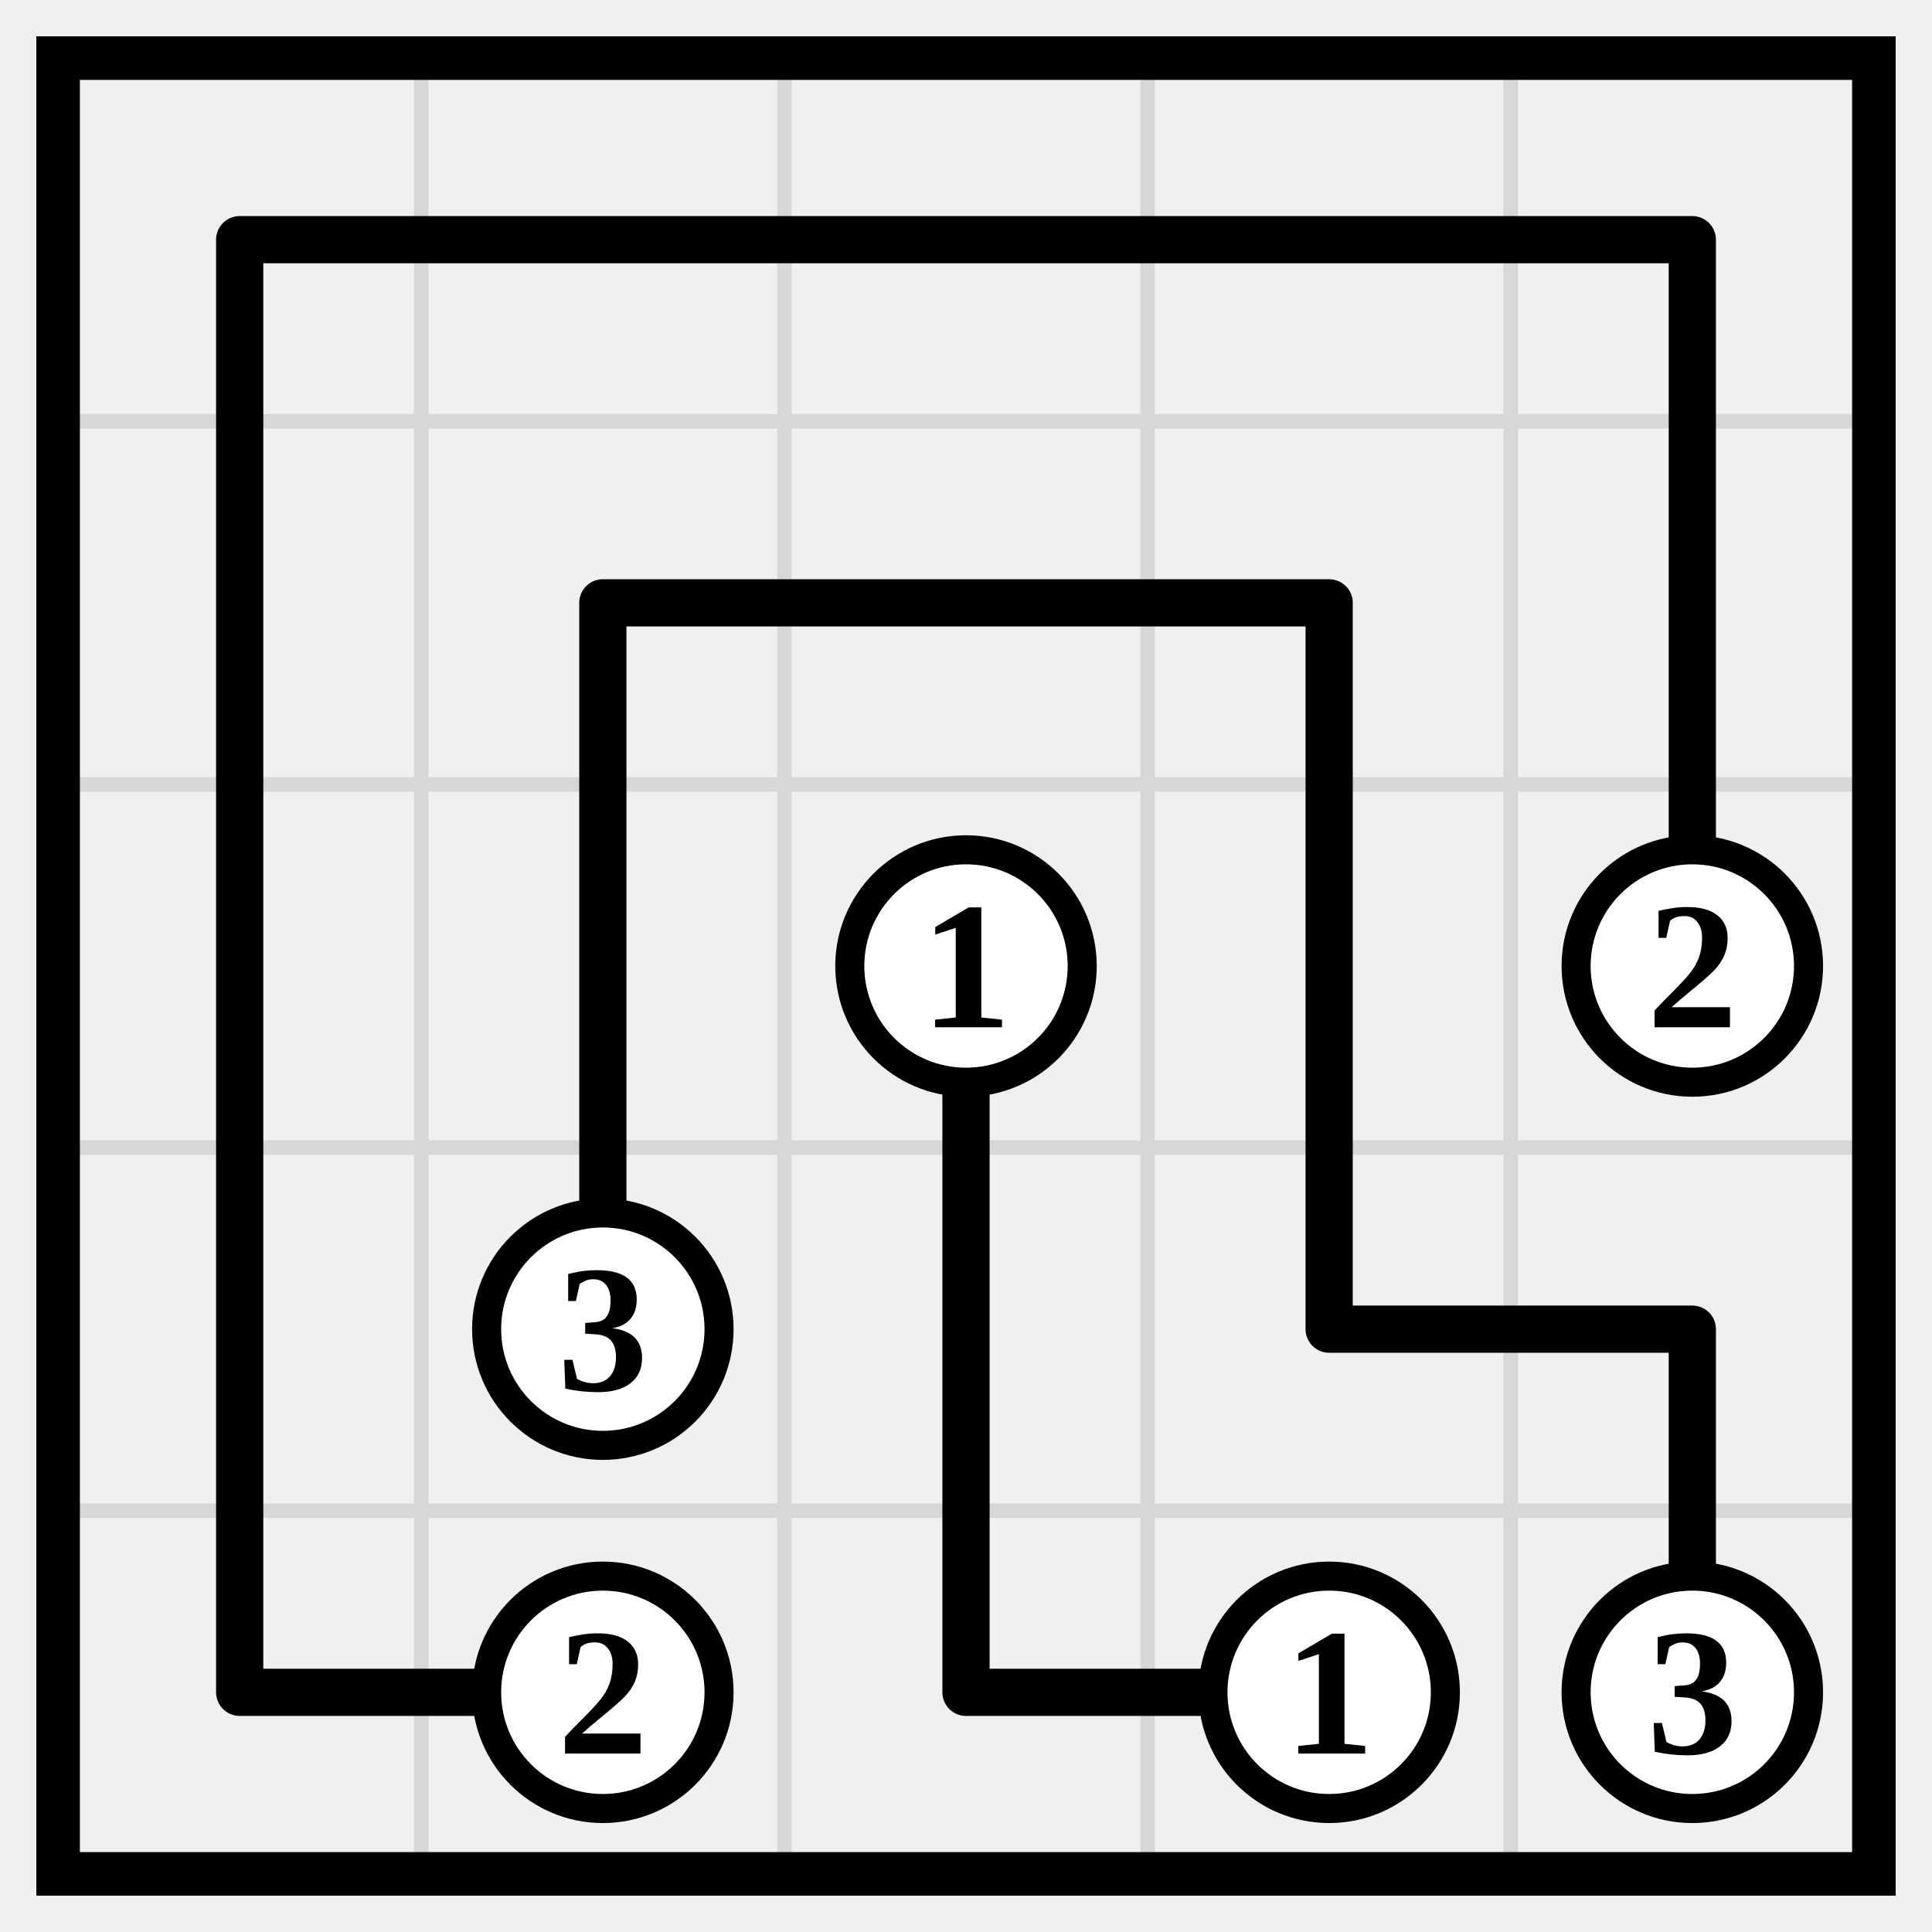
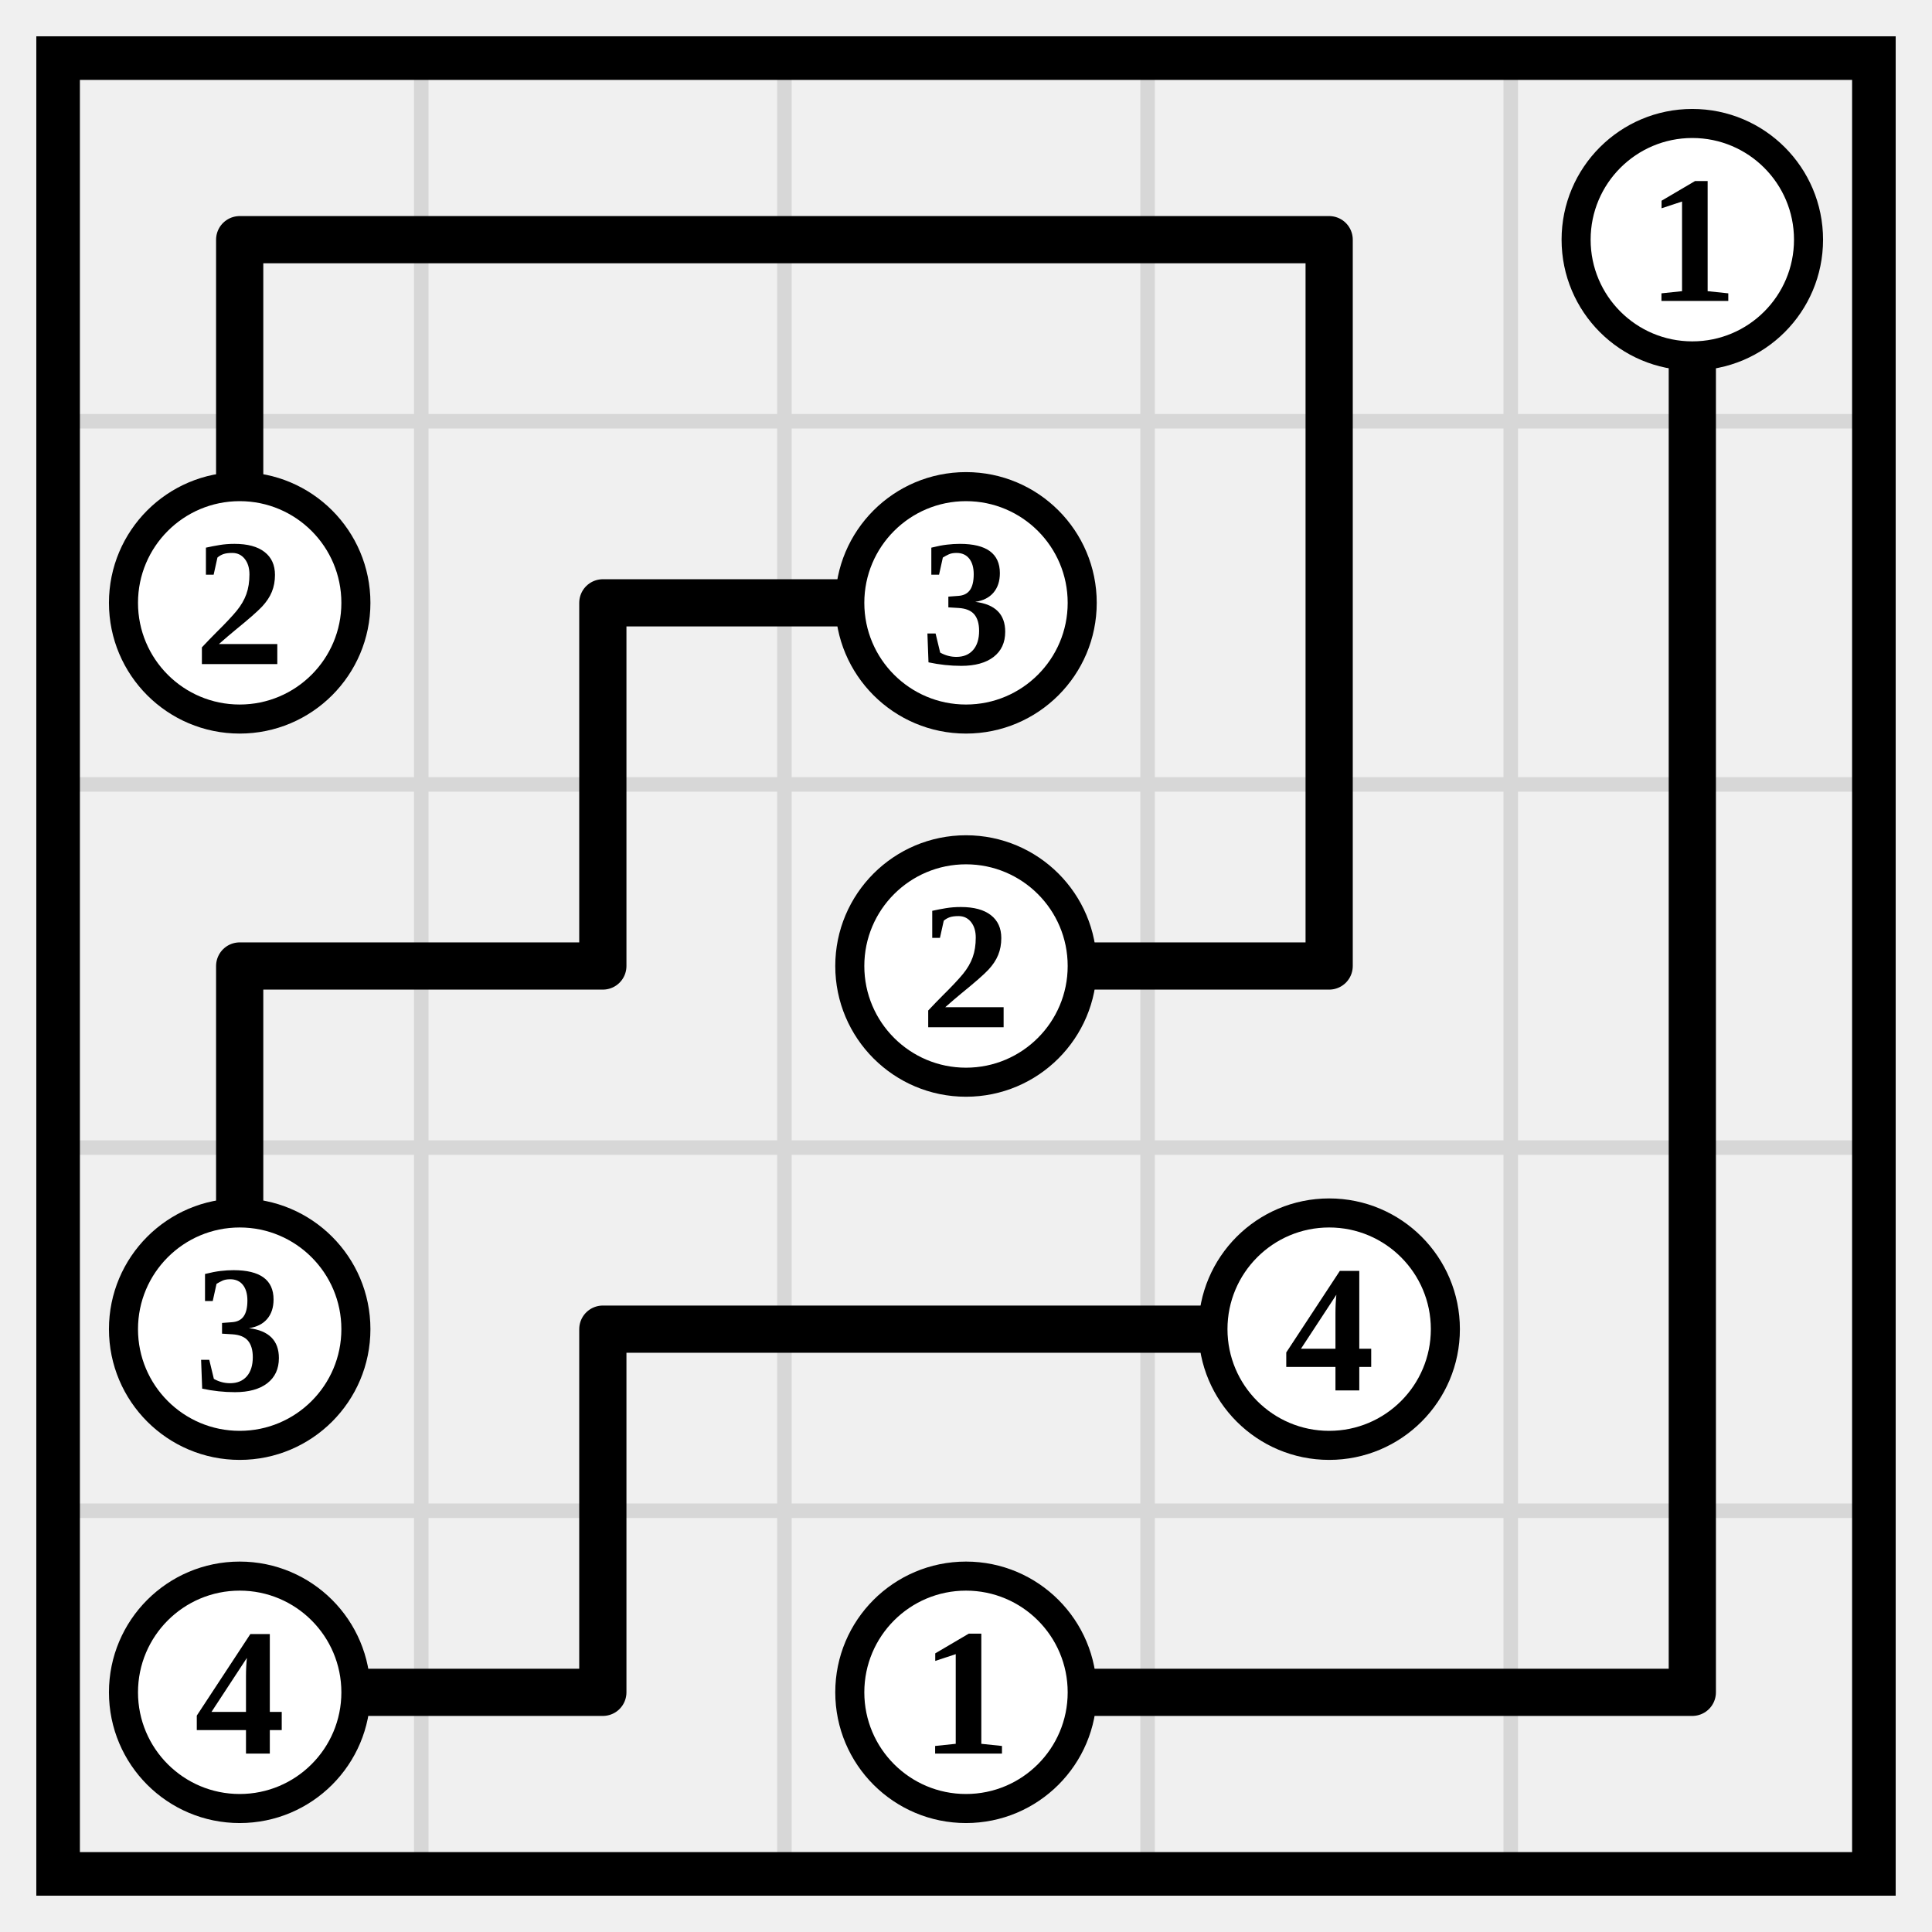
<svg xmlns="http://www.w3.org/2000/svg" class="p" viewBox="0 0 532 532" preserveAspectRatio="xMidYMid meet" shape-rendering="geometricPrecision">
  <path d="M16 116H516M16 216H516M16 316H516M16 416H516M116 16V516M216 16V516M316 16V516M416 16V516" fill="none" stroke="#d7d7d7" stroke-width="4" stroke-linecap="square" />
  <rect x="16" y="16" width="500" height="500" fill="none" stroke="#000" stroke-width="12" />
-   <path d="M66 66H166M66 66V166M166 66H266M266 66H366M366 66H466M466 66V166M66 166V266M166 166H266M166 166V266M266 166H366M366 166V266M466 166V266M66 266V366M166 266V366M266 266V366M366 266V366M66 366V466M266 366V466M366 366H466M466 366V466M66 466H166M266 466H366" fill="none" stroke="#000" stroke-width="13" stroke-linecap="round" />
+   <path d="M66 66H166M66 66V166M166 66H266M266 66H366M366 66V166M466 66V166M166 166H266M166 166V266M366 166V266M466 166V266M66 266H166M66 266V366M266 266H366M466 266V366M166 366H266M166 366V466M266 366H366M466 366V466M66 466H166M266 466H366M366 466H466" fill="none" stroke="#000" stroke-width="13" stroke-linecap="round" />
+   <circle cx="466" cy="66" r="32" fill="#fff" stroke="#000" stroke-width="8" />
+   <text x="466" y="66" font-size="50" text-anchor="middle" dominant-baseline="central" fill="#000" font-weight="700">1</text>
+   <circle cx="66" cy="166" r="32" fill="#fff" stroke="#000" stroke-width="8" />
+   <text x="66" y="166" font-size="50" text-anchor="middle" dominant-baseline="central" fill="#000" font-weight="700">2</text>
+   <circle cx="266" cy="166" r="32" fill="#fff" stroke="#000" stroke-width="8" />
+   <text x="266" y="166" font-size="50" text-anchor="middle" dominant-baseline="central" fill="#000" font-weight="700">3</text>
  <circle cx="266" cy="266" r="32" fill="#fff" stroke="#000" stroke-width="8" />
-   <text x="266" y="266" font-size="50" text-anchor="middle" dominant-baseline="central" fill="#000" font-weight="700">1</text>
-   <circle cx="466" cy="266" r="32" fill="#fff" stroke="#000" stroke-width="8" />
-   <text x="466" y="266" font-size="50" text-anchor="middle" dominant-baseline="central" fill="#000" font-weight="700">2</text>
-   <circle cx="166" cy="366" r="32" fill="#fff" stroke="#000" stroke-width="8" />
-   <text x="166" y="366" font-size="50" text-anchor="middle" dominant-baseline="central" fill="#000" font-weight="700">3</text>
-   <circle cx="166" cy="466" r="32" fill="#fff" stroke="#000" stroke-width="8" />
-   <text x="166" y="466" font-size="50" text-anchor="middle" dominant-baseline="central" fill="#000" font-weight="700">2</text>
-   <circle cx="366" cy="466" r="32" fill="#fff" stroke="#000" stroke-width="8" />
-   <text x="366" y="466" font-size="50" text-anchor="middle" dominant-baseline="central" fill="#000" font-weight="700">1</text>
-   <circle cx="466" cy="466" r="32" fill="#fff" stroke="#000" stroke-width="8" />
-   <text x="466" y="466" font-size="50" text-anchor="middle" dominant-baseline="central" fill="#000" font-weight="700">3</text>
+   <text x="266" y="266" font-size="50" text-anchor="middle" dominant-baseline="central" fill="#000" font-weight="700">2</text>
+   <circle cx="66" cy="366" r="32" fill="#fff" stroke="#000" stroke-width="8" />
+   <text x="66" y="366" font-size="50" text-anchor="middle" dominant-baseline="central" fill="#000" font-weight="700">3</text>
+   <circle cx="366" cy="366" r="32" fill="#fff" stroke="#000" stroke-width="8" />
+   <text x="366" y="366" font-size="50" text-anchor="middle" dominant-baseline="central" fill="#000" font-weight="700">4</text>
+   <circle cx="66" cy="466" r="32" fill="#fff" stroke="#000" stroke-width="8" />
+   <text x="66" y="466" font-size="50" text-anchor="middle" dominant-baseline="central" fill="#000" font-weight="700">4</text>
+   <circle cx="266" cy="466" r="32" fill="#fff" stroke="#000" stroke-width="8" />
+   <text x="266" y="466" font-size="50" text-anchor="middle" dominant-baseline="central" fill="#000" font-weight="700">1</text>
</svg>
